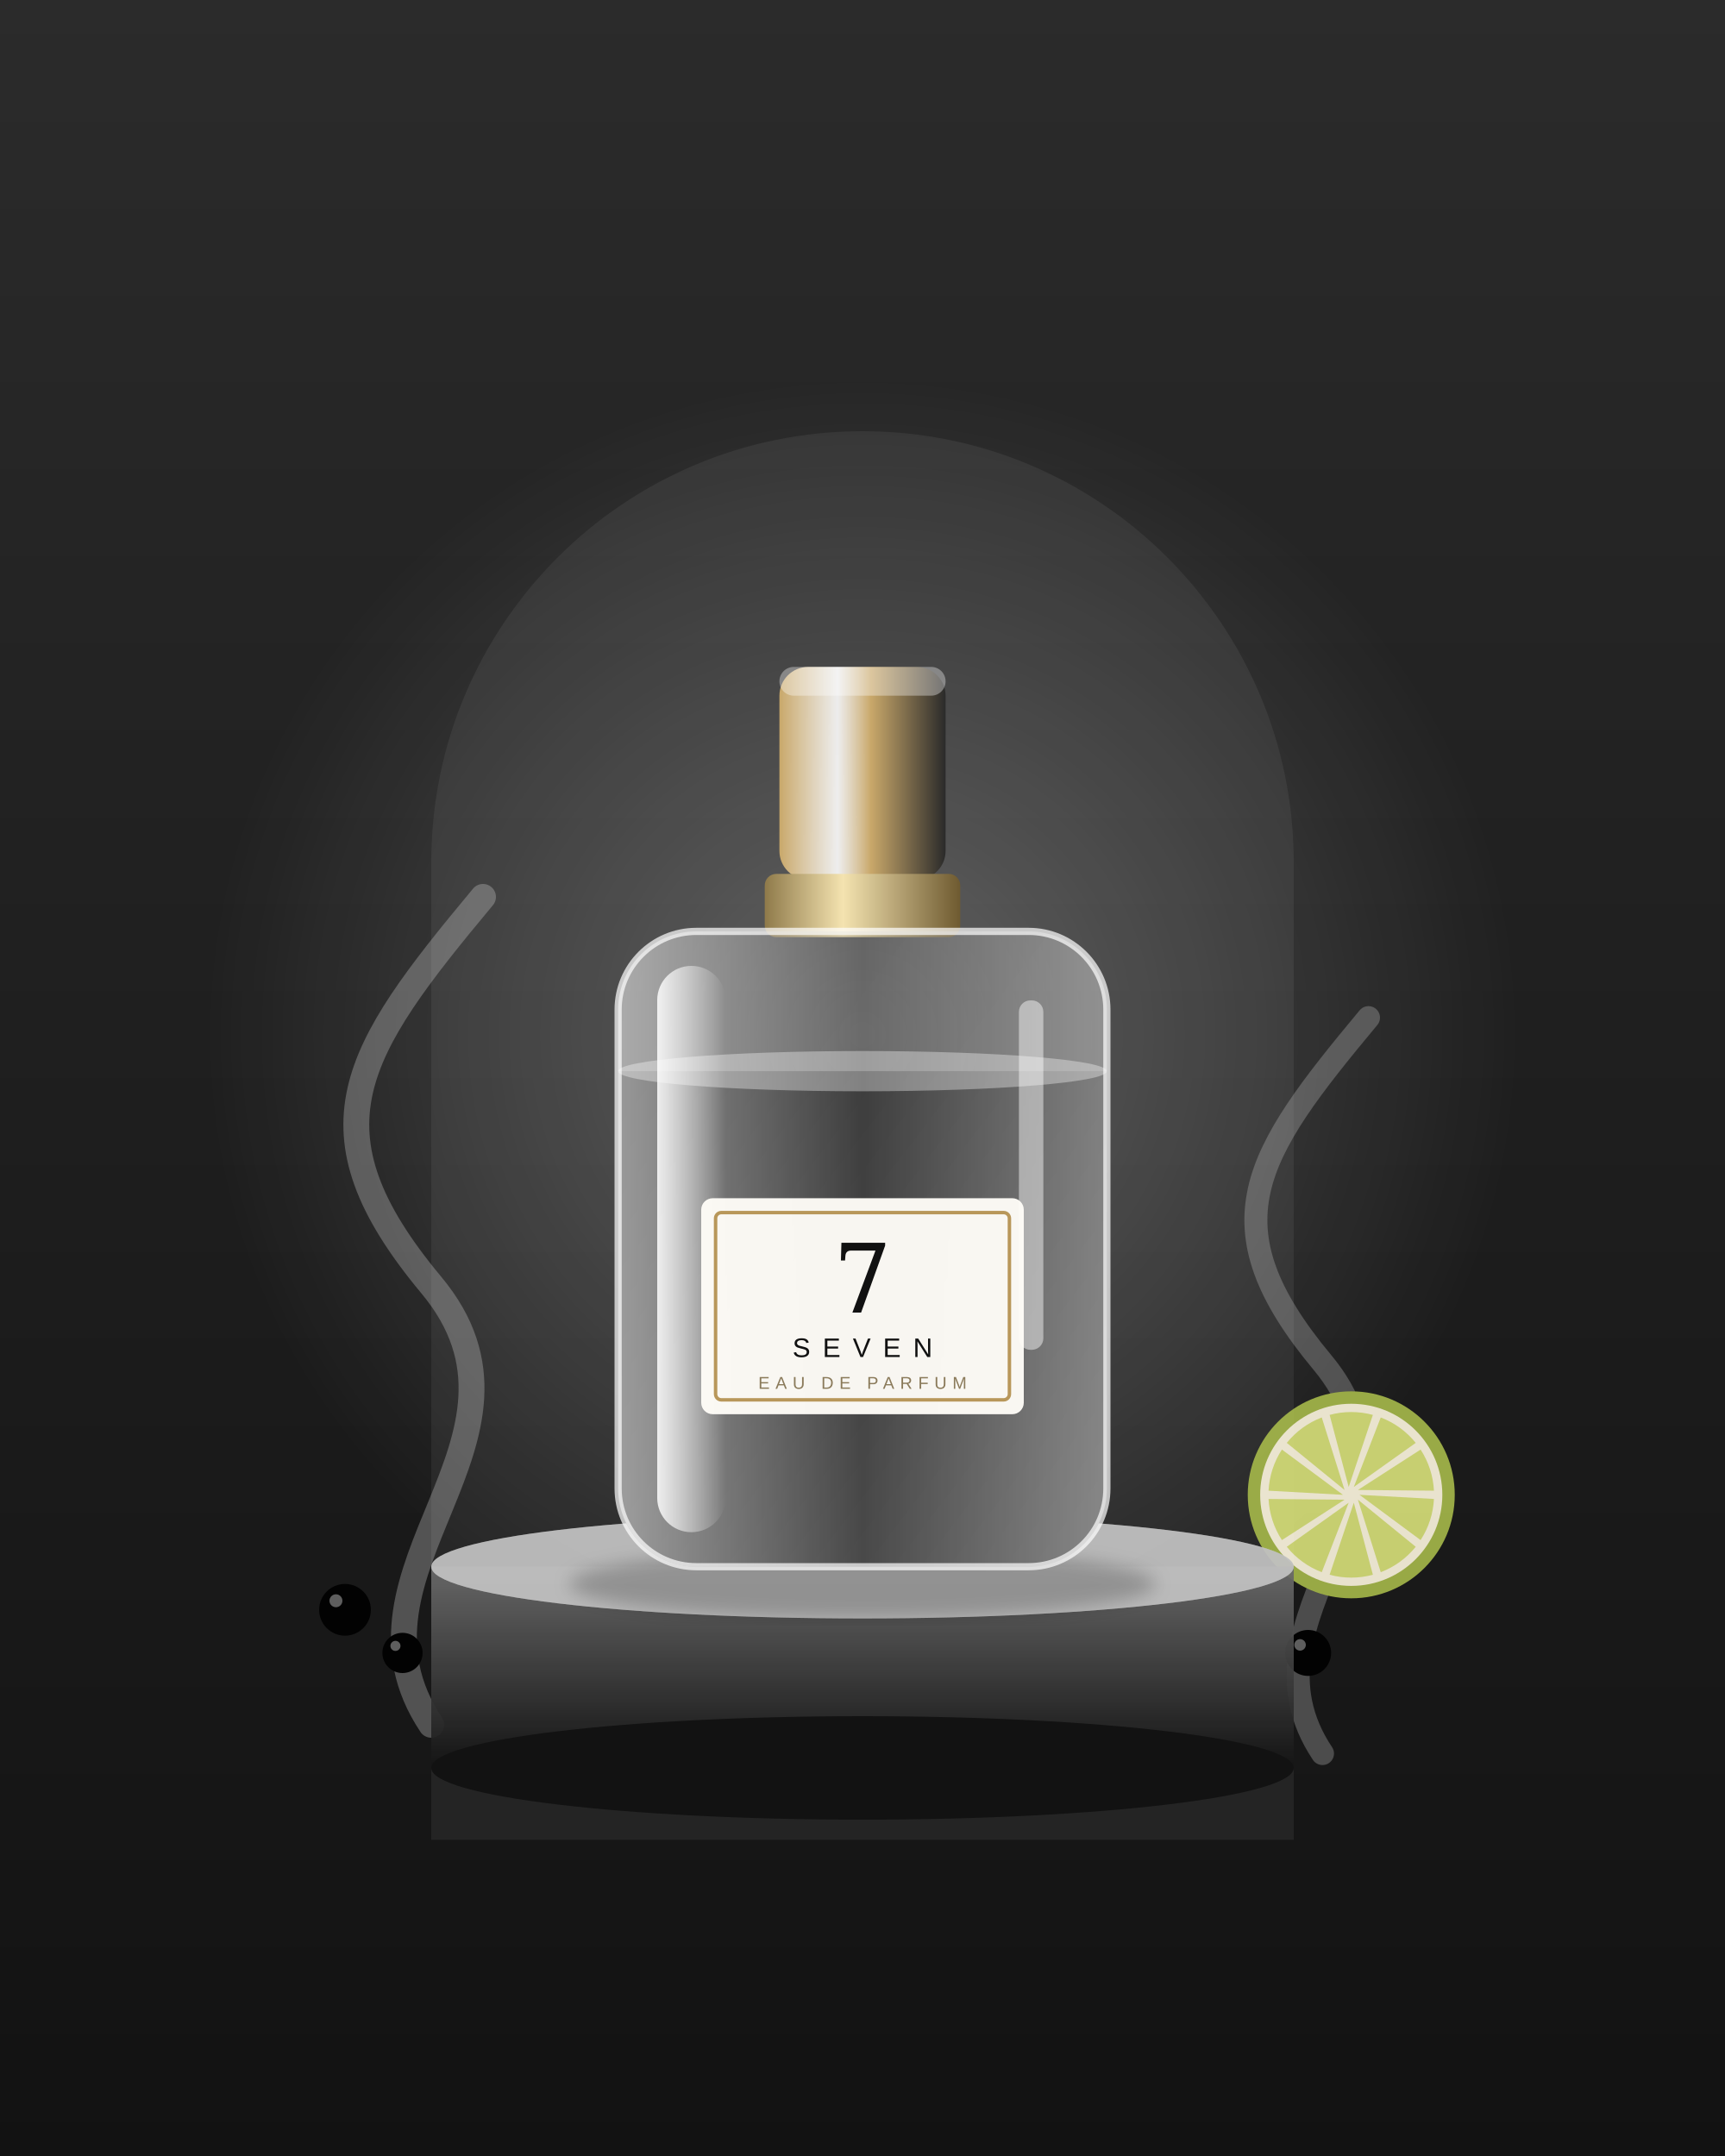
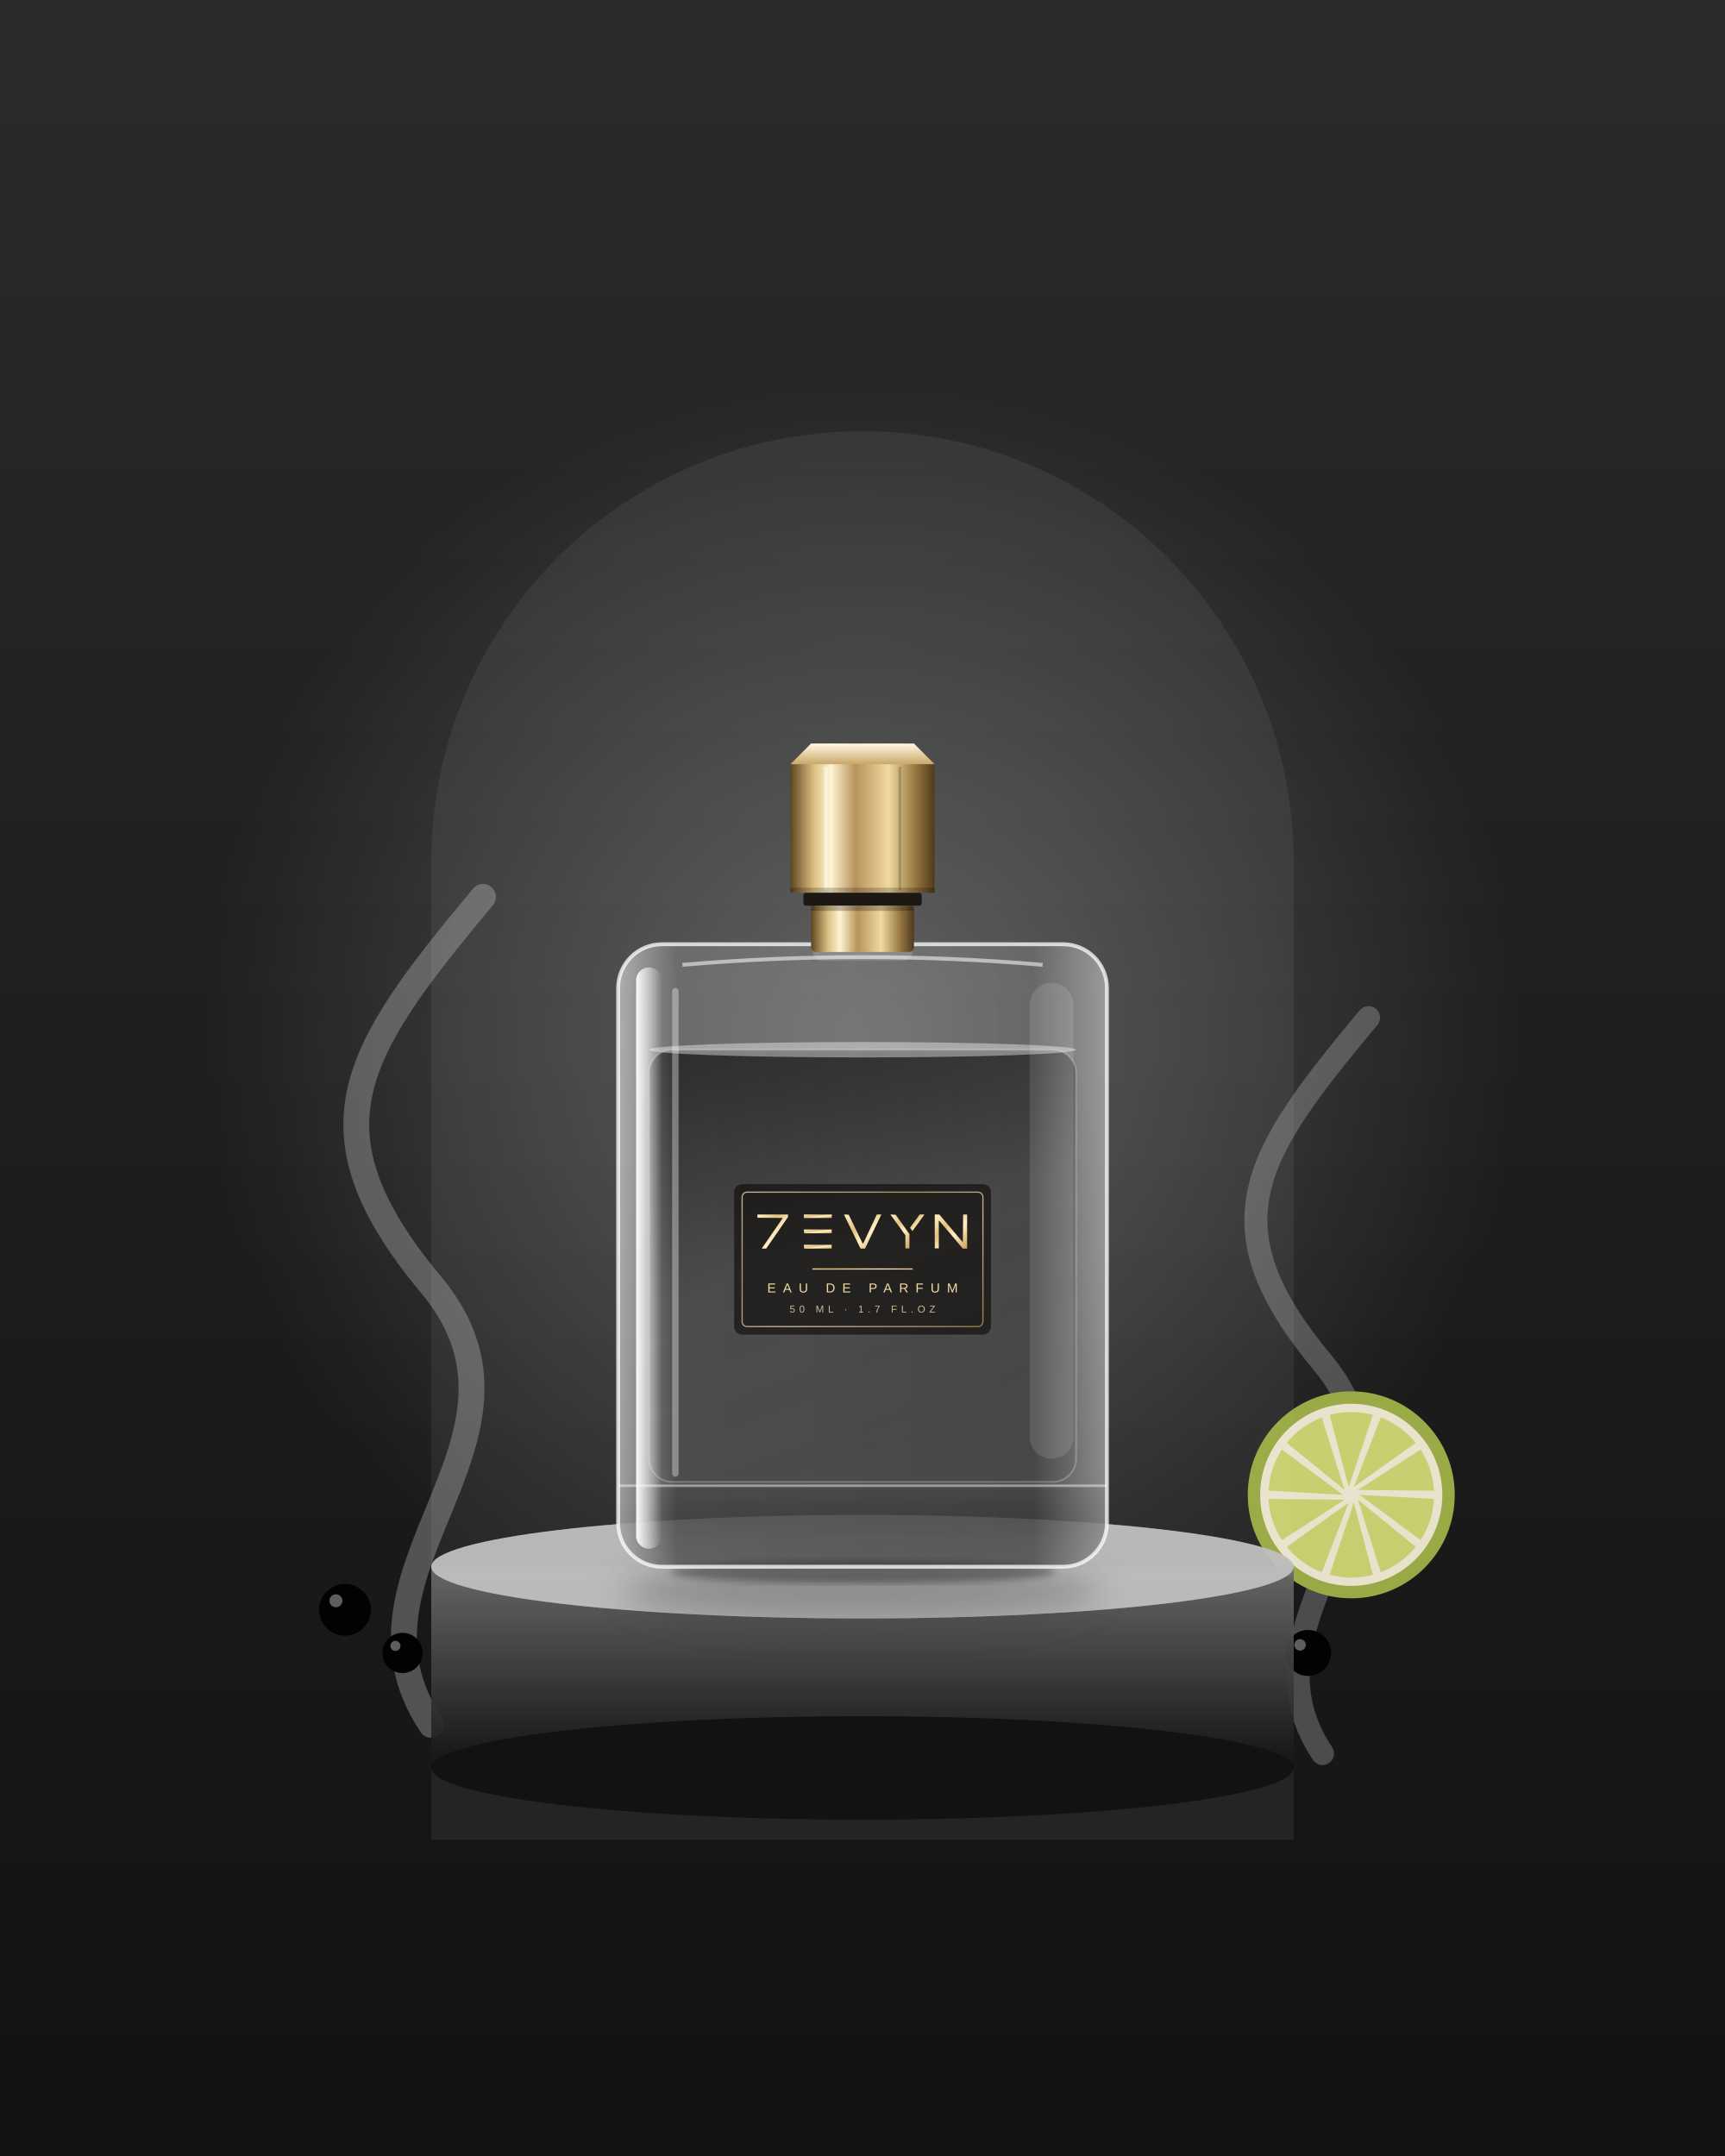
<svg xmlns="http://www.w3.org/2000/svg" viewBox="0 0 600 750">
  <defs>
    <linearGradient id="bg" x1="0" y1="0" x2="0" y2="1">
      <stop offset="0" stop-color="#2b2b2b" />
      <stop offset="1" stop-color="#121212" />
    </linearGradient>
    <radialGradient id="glow" cx="50%" cy="50%" r="50%">
      <stop offset="0" stop-color="#fff" stop-opacity="0.25" />
      <stop offset="1" stop-color="#fff" stop-opacity="0" />
    </radialGradient>
-     <linearGradient id="glass" x1="0" y1="0" x2="1" y2="0">
-       <stop offset="0" stop-color="#fff" stop-opacity="0.55" />
-       <stop offset="0.5" stop-color="#fff" stop-opacity="0.12" />
-       <stop offset="1" stop-color="#fff" stop-opacity="0.4" />
+     <linearGradient id="fl-liquid" x1="0" y1="0" x2="0.35" y2="1">
+       <stop offset="0" stop-color="#1a1a1a" />
+       <stop offset="0.55" stop-color="#3d3d3d" />
+       <stop offset="1" stop-color="#3d3d3d" stop-opacity="0.95" />
    </linearGradient>
-     <linearGradient id="liquid" x1="0" y1="0" x2="1" y2="1">
-       <stop offset="0" stop-color="#1a1a1a" />
-       <stop offset="1" stop-color="#3d3d3d" />
+     <linearGradient id="fl-base" x1="0" y1="0" x2="0" y2="1">
+       <stop offset="0" stop-color="#3d3d3d" stop-opacity="0.95" />
+       <stop offset="1" stop-color="#1a1a1a" stop-opacity="0.6" />
    </linearGradient>
-     <linearGradient id="cap" x1="0" y1="0" x2="1" y2="0">
-       <stop offset="0" stop-color="#c9a86a" />
-       <stop offset="0.35" stop-color="#ffffff" stop-opacity="0.9" />
-       <stop offset="0.55" stop-color="#c9a86a" />
-       <stop offset="1" stop-color="#2a2a2a" />
+     <linearGradient id="fl-glass" x1="0" y1="0" x2="1" y2="0">
+       <stop offset="0" stop-color="#fff" stop-opacity="0.5" />
+       <stop offset="0.12" stop-color="#fff" stop-opacity="0.08" />
+       <stop offset="0.85" stop-color="#fff" stop-opacity="0.05" />
+       <stop offset="1" stop-color="#fff" stop-opacity="0.38" />
    </linearGradient>
-     <linearGradient id="collar" x1="0" y1="0" x2="1" y2="0">
-       <stop offset="0" stop-color="#8f7a4a" />
-       <stop offset="0.4" stop-color="#f4e3b0" />
-       <stop offset="1" stop-color="#6e5a30" />
+     <linearGradient id="fl-shine" x1="0" y1="0" x2="1" y2="0">
+       <stop offset="0" stop-color="#fff" stop-opacity="0.95" />
+       <stop offset="1" stop-color="#fff" stop-opacity="0" />
+     </linearGradient>
+     <linearGradient id="fl-foil" x1="0" y1="0" x2="1" y2="1">
+       <stop offset="0" stop-color="#fff3cf" />
+       <stop offset="0.35" stop-color="#e2c27f" />
+       <stop offset="0.6" stop-color="#fff0c4" />
+       <stop offset="1" stop-color="#c9a05a" />
+     </linearGradient>
+     <linearGradient id="cap-gold" x1="0" y1="0" x2="1" y2="0">
+       <stop offset="0" stop-color="#5e4520" />
+       <stop offset="0.16" stop-color="#d9bd7f" />
+       <stop offset="0.28" stop-color="#fff4d2" />
+       <stop offset="0.45" stop-color="#b8935a" />
+       <stop offset="0.68" stop-color="#f0d9a2" />
+       <stop offset="0.86" stop-color="#9a7a43" />
+       <stop offset="1" stop-color="#4e391a" />
+     </linearGradient>
+     <linearGradient id="cap-top" x1="0" y1="0" x2="0" y2="1">
+       <stop offset="0" stop-color="#fff8e2" />
+       <stop offset="1" stop-color="#c9a86a" />
    </linearGradient>
    <linearGradient id="shine" x1="0" y1="0" x2="1" y2="0">
      <stop offset="0" stop-color="#fff" stop-opacity="0.85" />
      <stop offset="1" stop-color="#fff" stop-opacity="0" />
    </linearGradient>
    <linearGradient id="fade" x1="0" y1="0" x2="0" y2="1">
      <stop offset="0" stop-color="#fff" stop-opacity="0.35" />
      <stop offset="1" stop-color="#fff" stop-opacity="0" />
    </linearGradient>
+     <clipPath id="fl-body">
+       <rect x="10" y="36" width="380" height="484" rx="34" />
+     </clipPath>
    <filter id="soft">
      <feGaussianBlur stdDeviation="3" />
    </filter>
    <filter id="blur18">
      <feGaussianBlur stdDeviation="18" />
+     </filter>
+     <filter id="fl-blur" x="-30%" y="-200%" width="160%" height="500%">
+       <feGaussianBlur stdDeviation="14" />
    </filter>
  </defs>
  <rect width="600" height="750" fill="url(#bg)" />
  <path d="M 150 640 L 150 300 A 150 150 0 0 1 450 300 L 450 640 Z" fill="#fff" opacity="0.06" />
  <circle cx="300" cy="360" r="230" fill="url(#glow)" />
  <g opacity="0.9">
    <path d="M 150 600 C 114 546, 195 501, 150 447 S 123 366, 168 312" stroke="#d0d0d0" stroke-width="9" stroke-linecap="round" fill="none" opacity="0.35" />
    <path d="M 460 610 C 428 562, 500 522, 460 474 S 436 402, 476 354" stroke="#bdbdbd" stroke-width="8" stroke-linecap="round" fill="none" opacity="0.35" />
    <g transform="translate(470 520)">
      <circle r="36" fill="#a6b94a" />
      <circle r="31.68" fill="#fff8e1" />
      <path d="M 2.88 0 L 28.764 1.439 A 28.8 28.8 0 0 1 24.117 15.743 Z" fill="#d9e27a" />
      <path d="M 2.33 1.693 L 22.425 18.072 A 28.8 28.8 0 0 1 10.258 26.911 Z" fill="#d9e27a" />
      <path d="M 0.89 2.739 L 7.52 27.801 A 28.8 28.8 0 0 1 -7.52 27.801 Z" fill="#d9e27a" />
      <path d="M -0.89 2.739 L -10.258 26.911 A 28.8 28.8 0 0 1 -22.425 18.072 Z" fill="#d9e27a" />
      <path d="M -2.33 1.693 L -24.117 15.743 A 28.8 28.8 0 0 1 -28.764 1.439 Z" fill="#d9e27a" />
      <path d="M -2.88 3.5269827815443773e-16 L -28.764 -1.439 A 28.8 28.8 0 0 1 -24.117 -15.743 Z" fill="#d9e27a" />
      <path d="M -2.33 -1.693 L -22.425 -18.072 A 28.8 28.8 0 0 1 -10.258 -26.911 Z" fill="#d9e27a" />
      <path d="M -0.89 -2.739 L -7.52 -27.801 A 28.8 28.8 0 0 1 7.52 -27.801 Z" fill="#d9e27a" />
      <path d="M 0.89 -2.739 L 10.258 -26.911 A 28.8 28.8 0 0 1 22.425 -18.072 Z" fill="#d9e27a" />
      <path d="M 2.33 -1.693 L 24.117 -15.743 A 28.8 28.8 0 0 1 28.764 -1.439 Z" fill="#d9e27a" />
    </g>
    <circle cx="120" cy="560" r="9" fill="#000" />
    <circle cx="116.85" cy="556.85" r="2.25" fill="#fff" opacity="0.4" />
    <circle cx="140" cy="575" r="7" fill="#000" />
    <circle cx="137.55" cy="572.55" r="1.75" fill="#fff" opacity="0.4" />
    <circle cx="455" cy="575" r="8" fill="#000" />
    <circle cx="452.2" cy="572.2" r="2" fill="#fff" opacity="0.4" />
  </g>
  <rect x="150" y="545" width="300" height="70" fill="#121212" opacity="0.9" />
  <rect x="150" y="545" width="300" height="70" fill="url(#fade)" />
  <ellipse cx="300" cy="615" rx="150" ry="18" fill="#121212" />
  <ellipse cx="300" cy="545" rx="150" ry="18" fill="#fff" opacity="0.92" />
  <ellipse cx="300" cy="545" rx="150" ry="18" fill="#121212" opacity="0.25" />
-   <ellipse cx="300" cy="551" rx="102" ry="12" fill="#000" opacity="0.22" filter="url(#soft)" />
-   <rect x="271.1" y="232" width="57.8" height="74" rx="10" fill="url(#cap)" />
-   <rect x="271.1" y="232" width="57.8" height="10" rx="5" fill="#fff" opacity="0.35" />
-   <rect x="266" y="304" width="68" height="22" rx="4" fill="url(#collar)" />
-   <rect x="215" y="324" width="170" height="221" rx="27.2" fill="url(#liquid)" opacity="0.18" />
-   <clipPath id="body">
-     <rect x="215" y="324" width="170" height="221" rx="27.2" />
-   </clipPath>
-   <g clip-path="url(#body)">
-     <rect x="215" y="372.62" width="170" height="221" fill="url(#liquid)" />
-     <ellipse cx="300" cy="372.62" rx="85" ry="7" fill="#fff" opacity="0.35" />
-     <rect x="215" y="324" width="170" height="221" fill="url(#glass)" />
-     <rect x="228.6" y="336" width="23.8" height="197" rx="11.9" fill="url(#shine)" />
-     <rect x="354.4" y="348" width="8.5" height="121.55" rx="4" fill="#fff" opacity="0.45" />
+   <g transform="translate(210.53 312.37) scale(0.4474)">
+     <ellipse cx="200" cy="540" rx="185" ry="26" fill="url(#fl-liquid)" opacity="0.35" filter="url(#fl-blur)" />
+     <ellipse cx="200" cy="524" rx="150" ry="9" fill="#000" opacity="0.35" filter="url(#soft)" />
+     <rect x="162" y="4" width="76" height="44" rx="6" fill="#fff" opacity="0.18" stroke="#fff" stroke-opacity="0.6" stroke-width="2" />
+     <rect x="10" y="36" width="380" height="484" rx="34" fill="#fff" opacity="0.08" />
+     <g clip-path="url(#fl-body)">
+       <rect x="34" y="118" width="332" height="336" rx="18" fill="url(#fl-liquid)" />
+       <ellipse cx="200" cy="118" rx="166" ry="6" fill="#fff" opacity="0.4" />
+       <rect x="10" y="456" width="380" height="64" fill="url(#fl-base)" />
+       <rect x="10" y="456" width="380" height="2" fill="#fff" opacity="0.45" />
+       <rect x="10" y="36" width="380" height="484" fill="url(#fl-glass)" />
+       <rect x="24" y="54" width="20" height="452" rx="10" fill="url(#fl-shine)" />
+       <rect x="52" y="70" width="5" height="380" rx="2.5" fill="#fff" opacity="0.35" />
+       <rect x="330" y="66" width="34" height="370" rx="17" fill="#fff" opacity="0.12" />
+       <path d="M60 52 Q200 40 340 52" stroke="#fff" stroke-opacity="0.55" stroke-width="3" fill="none" />
+     </g>
+     <rect x="10" y="36" width="380" height="484" rx="34" fill="none" stroke="#fff" stroke-opacity="0.75" stroke-width="3" />
+     <rect x="34" y="118" width="332" height="336" rx="18" fill="none" stroke="#fff" stroke-opacity="0.22" stroke-width="1.5" />
+     <g transform="translate(200 281) scale(0.78) translate(-200 -281)">
+       <rect x="72" y="206" width="256" height="150" rx="8" fill="#0d0a07" opacity="0.62" />
+       <rect x="80" y="214" width="240" height="134" rx="5" fill="none" stroke="url(#fl-foil)" stroke-opacity="0.7" stroke-width="1.2" />
+       <g transform="translate(95 236) scale(0.25)" fill="url(#fl-foil)">
+         <path d="M 123 1 L 1 1 L 1 14 L 102 15 L 18 137 L 36 137 L 123 11 Z" />
+         <path d="M 186 1 L 186 15 L 297 15 L 298 1 Z" />
+         <path d="M 186 61 L 187 76 L 297 76 L 297 61 Z" />
+         <path d="M 186 122 L 187 137 L 297 137 L 297 122 Z" />
+         <path d="M 346 1 L 411 135 L 413 137 L 430 137 L 495 1 L 477 1 L 426 110 L 421 118 L 365 2 Z" />
+         <path d="M 531 1 L 591 84 L 591 136 L 607 137 L 607 79 L 552 2 Z" />
+         <path d="M 667 1 L 648 1 L 610 53 L 610 55 L 619 67 Z" />
+         <path d="M 708 1 L 708 136 L 724 136 L 724 27 L 726 26 L 820 137 L 837 137 L 837 1 L 821 1 L 820 112 L 726 1 Z" />
+       </g>
+       <rect x="150" y="290" width="100" height="1.2" fill="url(#fl-foil)" />
+       <text x="200" y="314" text-anchor="middle" font-size="13" letter-spacing="7" fill="#f3dca4" font-family="Jost, Arial, sans-serif">EAU DE PARFUM</text>
+       <text x="200" y="334" text-anchor="middle" font-size="10" letter-spacing="4" fill="#e8d3a2" opacity="0.85" font-family="Jost, Arial, sans-serif">50 ML · 1.7 FL.OZ</text>
+     </g>
+     <g transform="translate(100 -126)">
+       <path d="M44 22 L60 6 H140 L156 22 V122 H44 Z" fill="url(#cap-gold)" />
+       <path d="M60 6 H140 L156 22 H44 Z" fill="url(#cap-top)" />
+       <rect x="70" y="24" width="3" height="96" fill="#fff" opacity="0.45" />
+       <rect x="128" y="24" width="2" height="96" fill="#000" opacity="0.18" />
+       <rect x="44" y="118" width="112" height="4" fill="#000" opacity="0.2" />
+       <rect x="54" y="122" width="92" height="10" rx="2" fill="#1d1813" />
+       <rect x="60" y="132" width="80" height="36" rx="4" fill="url(#cap-gold)" />
+       <rect x="60" y="132" width="80" height="4" fill="#000" opacity="0.25" />
+     </g>
  </g>
-   <rect x="215" y="324" width="170" height="221" rx="27.2" fill="none" stroke="#fff" stroke-opacity="0.7" stroke-width="2.5" />
-   <rect x="243.9" y="416.82" width="112.2" height="75.14" rx="4" fill="#fffdf8" opacity="0.96" />
-   <rect x="248.9" y="421.82" width="102.2" height="65.14" rx="2" fill="none" stroke="#b8975a" stroke-width="1.2" />
-   <text x="300" y="456.6" font-family="Georgia, serif" font-size="34" text-anchor="middle" fill="#111">7</text>
-   <text x="300" y="472.07" font-family="Arial, sans-serif" font-size="9.35" letter-spacing="4.25" text-anchor="middle" fill="#111">SEVEN</text>
-   <text x="300" y="483.12" font-family="Arial, sans-serif" font-size="5.95" letter-spacing="2" text-anchor="middle" fill="#8a7a5a">EAU DE PARFUM</text>
</svg>
